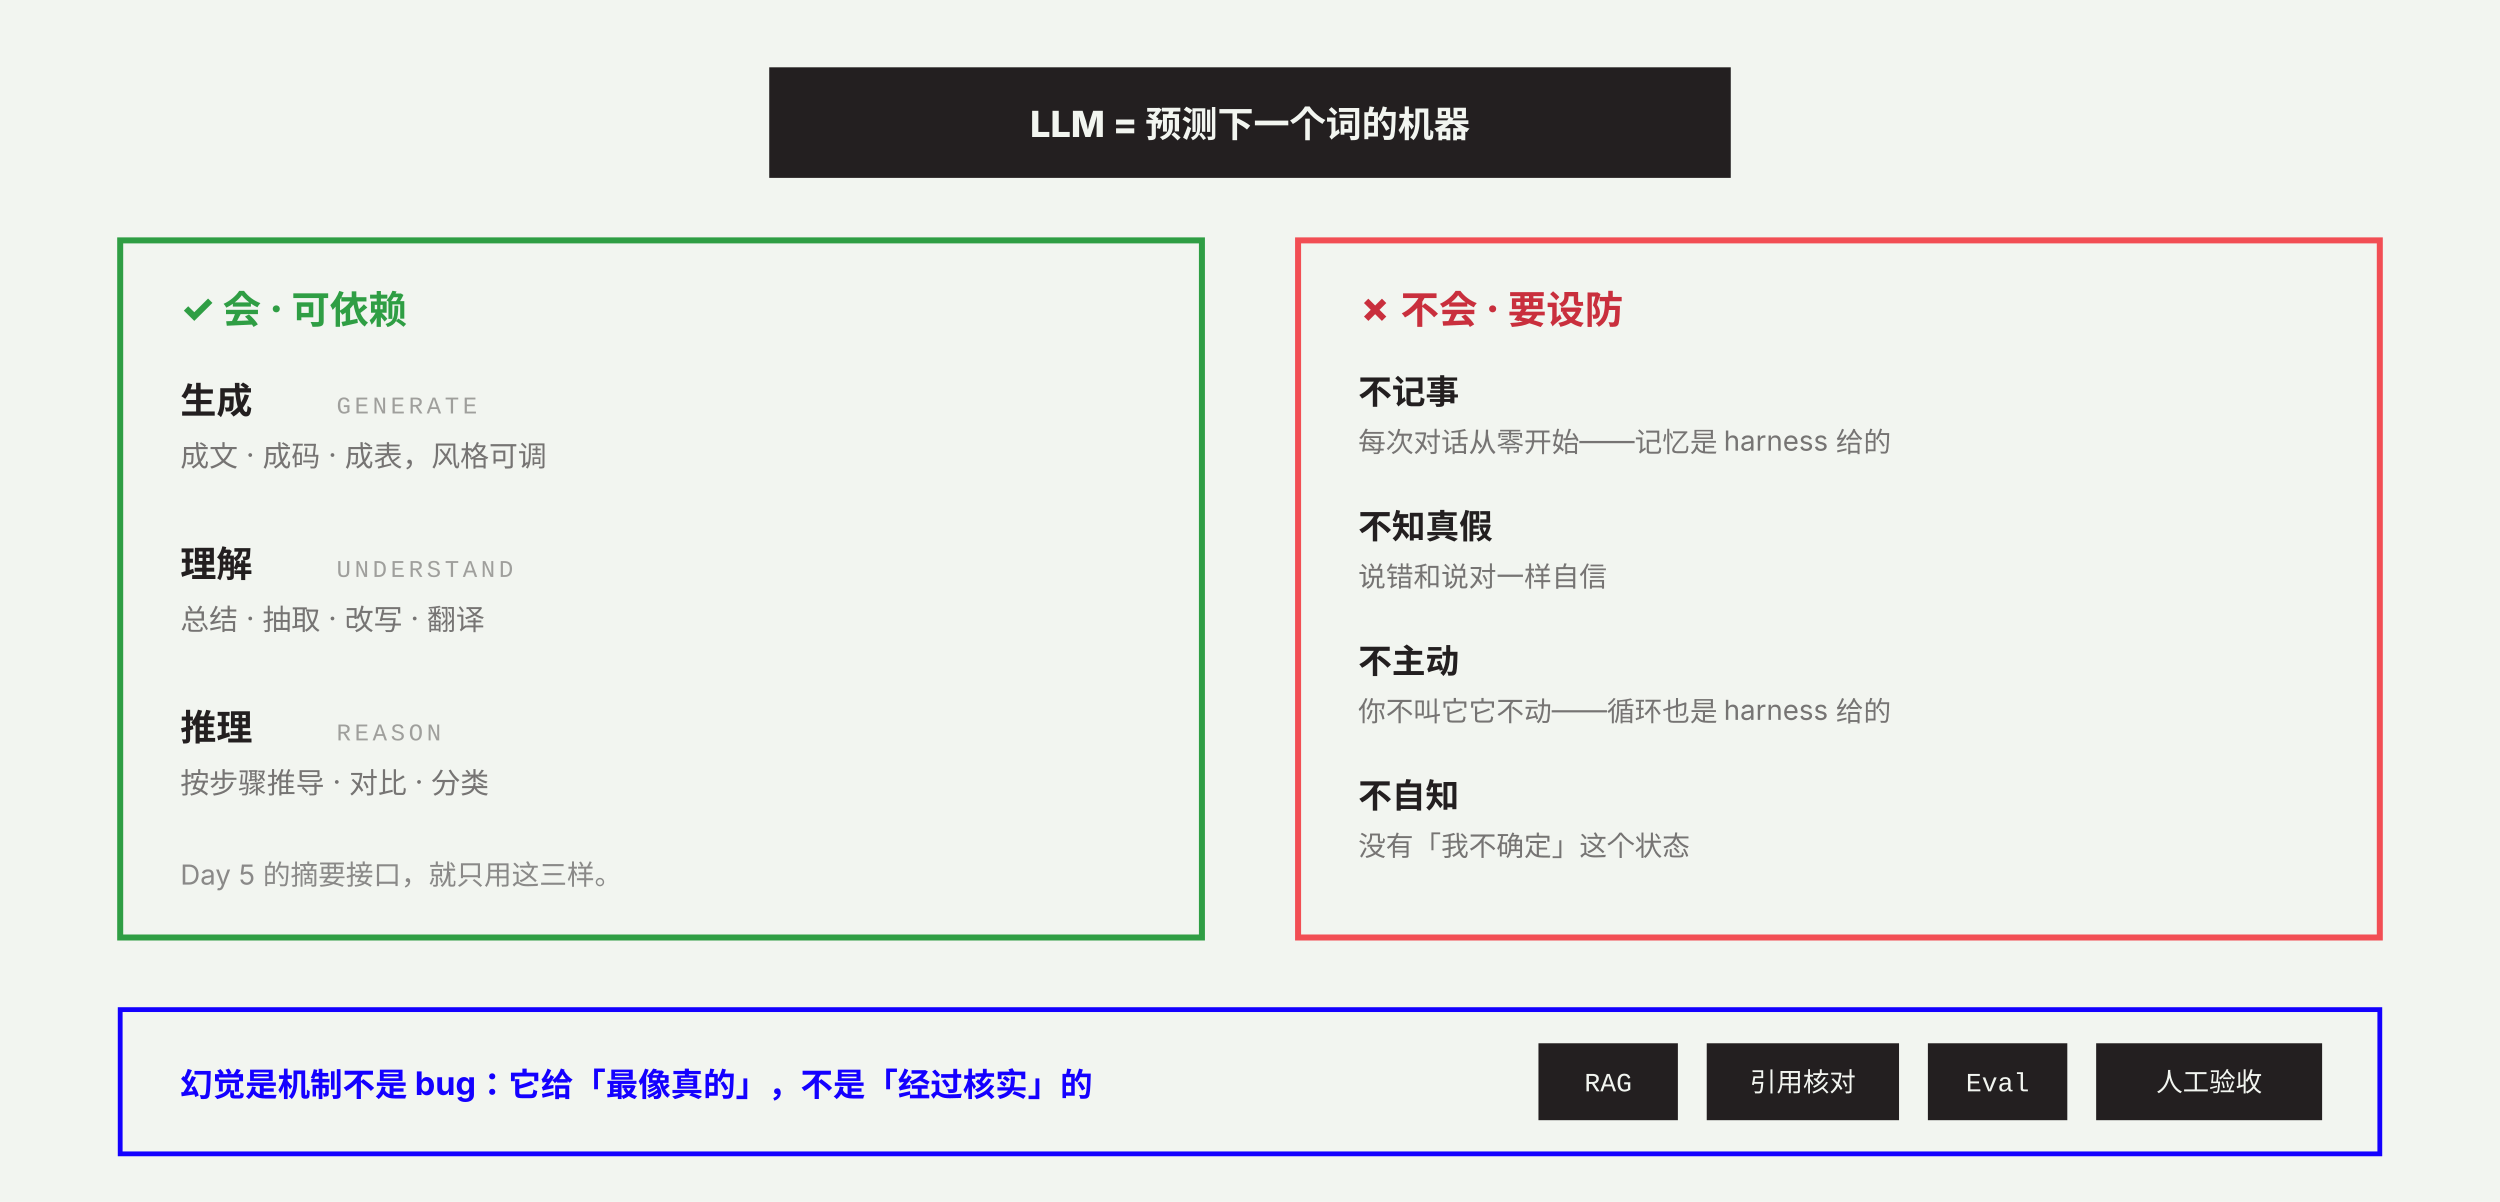
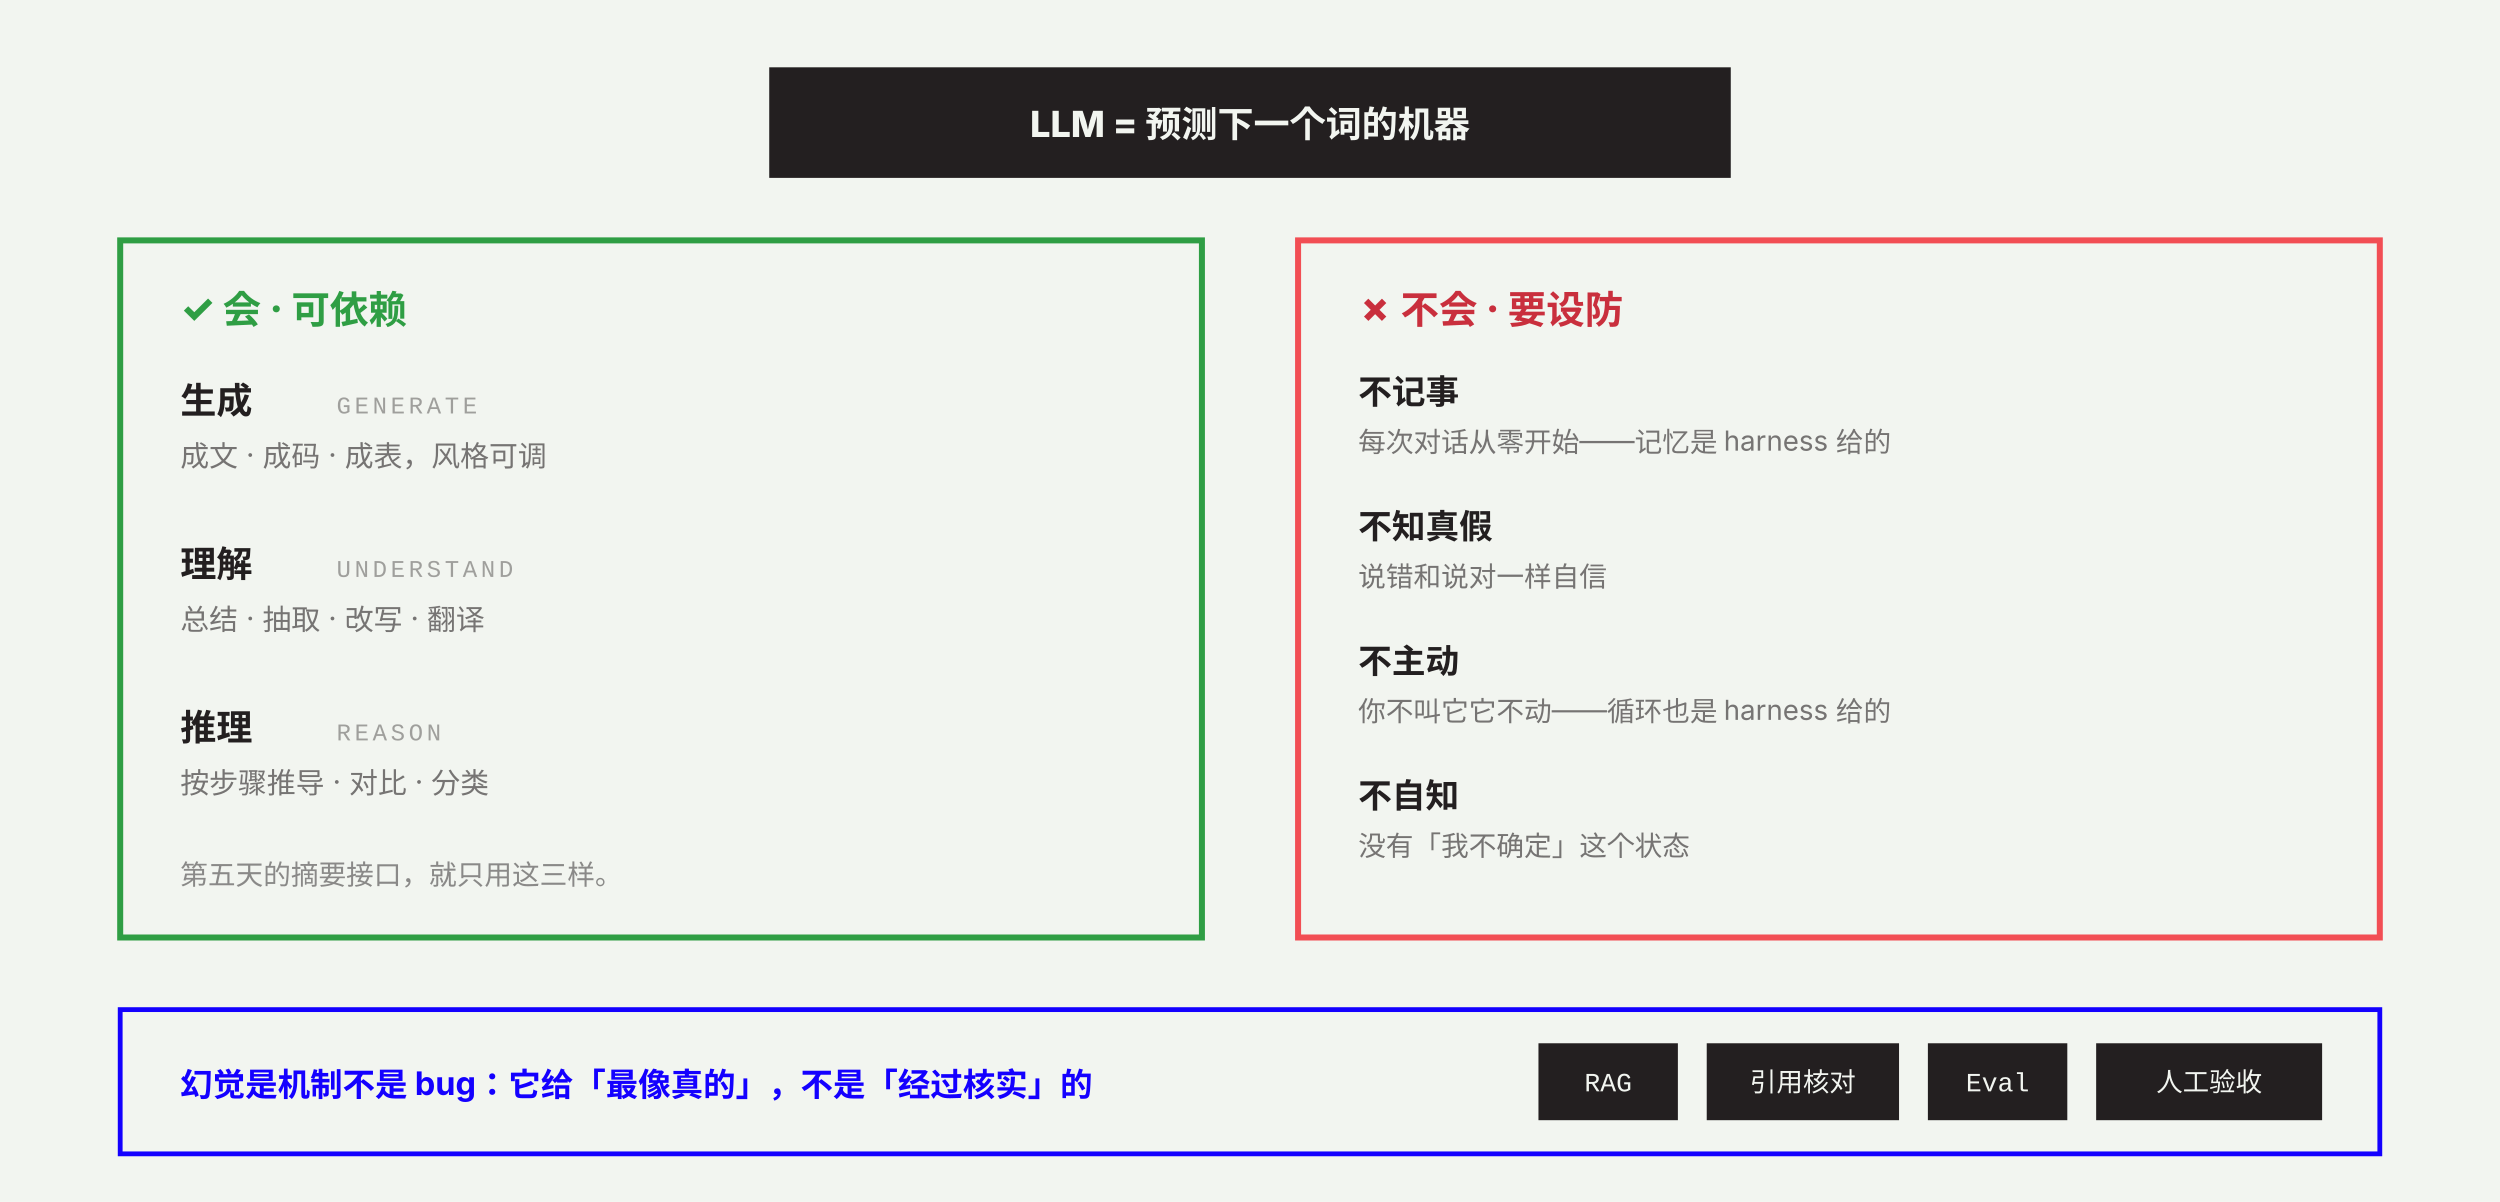
<svg xmlns="http://www.w3.org/2000/svg" viewBox="0 0 1040 500" font-family="-apple-system,BlinkMacSystemFont,'PingFang SC','Hiragino Sans GB','Microsoft YaHei',sans-serif" role="img" aria-label="LLM 能力边界图">
  <rect width="1040" height="500" fill="#f2f5f0" />
  <rect x="320" y="28" width="400" height="46" fill="#231f20" />
  <text x="520" y="57" text-anchor="middle" font-size="15" font-weight="800" fill="#f2f5f0">LLM = 预测下一个词的机器</text>
  <rect x="50" y="100" width="450" height="290" fill="none" stroke="#2f9e44" stroke-width="2.5" />
  <text x="75" y="134" font-size="16" font-weight="800" fill="#2f9e44">✓ 会 · 可依赖</text>
  <text x="75" y="172" font-size="15" font-weight="700" fill="#231f20">生成</text>
  <text x="140" y="172" font-size="10" letter-spacing="1.5" fill="rgba(35,31,32,.4)" style="font-family:'SF Mono','JetBrains Mono',Menlo,Consolas,'Courier New',monospace">GENERATE</text>
  <text x="75" y="194" font-size="12" fill="rgba(35,31,32,.6)">成文 · 成码 · 成表，风格可调</text>
  <text x="75" y="240" font-size="15" font-weight="700" fill="#231f20">理解</text>
  <text x="140" y="240" font-size="10" letter-spacing="1.5" fill="rgba(35,31,32,.4)" style="font-family:'SF Mono','JetBrains Mono',Menlo,Consolas,'Courier New',monospace">UNDERSTAND</text>
  <text x="75" y="262" font-size="12" fill="rgba(35,31,32,.6)">总结 · 抽取 · 改写 · 翻译</text>
  <text x="75" y="308" font-size="15" font-weight="700" fill="#231f20">推理</text>
  <text x="140" y="308" font-size="10" letter-spacing="1.5" fill="rgba(35,31,32,.4)" style="font-family:'SF Mono','JetBrains Mono',Menlo,Consolas,'Courier New',monospace">REASON</text>
  <text x="75" y="330" font-size="12" fill="rgba(35,31,32,.6)">按步骤推导 · 对比 · 分类</text>
-   <text x="75" y="368" font-size="11.5" fill="rgba(35,31,32,.5)">Day 5 的摘要接口，就只用这三样。</text>
+   <text x="75" y="368" font-size="11.5" fill="rgba(35,31,32,.5)">第五天的摘要接口，就只用这三样。</text>
  <rect x="540" y="100" width="450" height="290" fill="none" stroke="#f24e54" stroke-width="2.5" />
  <text x="565" y="134" font-size="16" font-weight="800" fill="#c92f3d">✗ 不会 · 要设防</text>
  <text x="565" y="168" font-size="14" font-weight="700" fill="#231f20">不记事</text>
  <text x="565" y="188" font-size="11.5" fill="rgba(35,31,32,.6)">每次对话从零开始——记忆是 harness 给的</text>
  <text x="565" y="224" font-size="14" font-weight="700" fill="#231f20">不知真假</text>
  <text x="565" y="244" font-size="11.5" fill="rgba(35,31,32,.6)">说错和说对一样自信</text>
  <text x="565" y="280" font-size="14" font-weight="700" fill="#231f20">不主动</text>
  <text x="565" y="300" font-size="11.5" fill="rgba(35,31,32,.6)">你不叫它它不动——循环也是 harness 给的</text>
  <text x="565" y="336" font-size="14" font-weight="700" fill="#231f20">不自知</text>
  <text x="565" y="356" font-size="11.5" fill="rgba(35,31,32,.6)">没有「我不确定」这个状态</text>
  <rect x="50" y="420" width="940" height="60" fill="none" stroke="#1400ff" stroke-width="2" />
  <text x="75" y="456" font-size="13.5" font-weight="700" fill="#1400ff">幻觉是机制不是 bug：它给「最像真的」，不是「经过核实」的</text>
  <g font-size="11" style="font-family:'SF Mono','JetBrains Mono',Menlo,Consolas,'Courier New',monospace">
    <rect x="640" y="434" width="58" height="32" fill="#231f20" />
    <text x="669" y="454" text-anchor="middle" fill="#f2f5f0">RAG</text>
    <rect x="710" y="434" width="80" height="32" fill="#231f20" />
    <text x="750" y="454" text-anchor="middle" fill="#f2f5f0">引用核对</text>
    <rect x="802" y="434" width="58" height="32" fill="#231f20" />
    <text x="831" y="454" text-anchor="middle" fill="#f2f5f0">Eval</text>
    <rect x="872" y="434" width="94" height="32" fill="#231f20" />
    <text x="919" y="454" text-anchor="middle" fill="#f2f5f0">人工验收</text>
  </g>
</svg>
